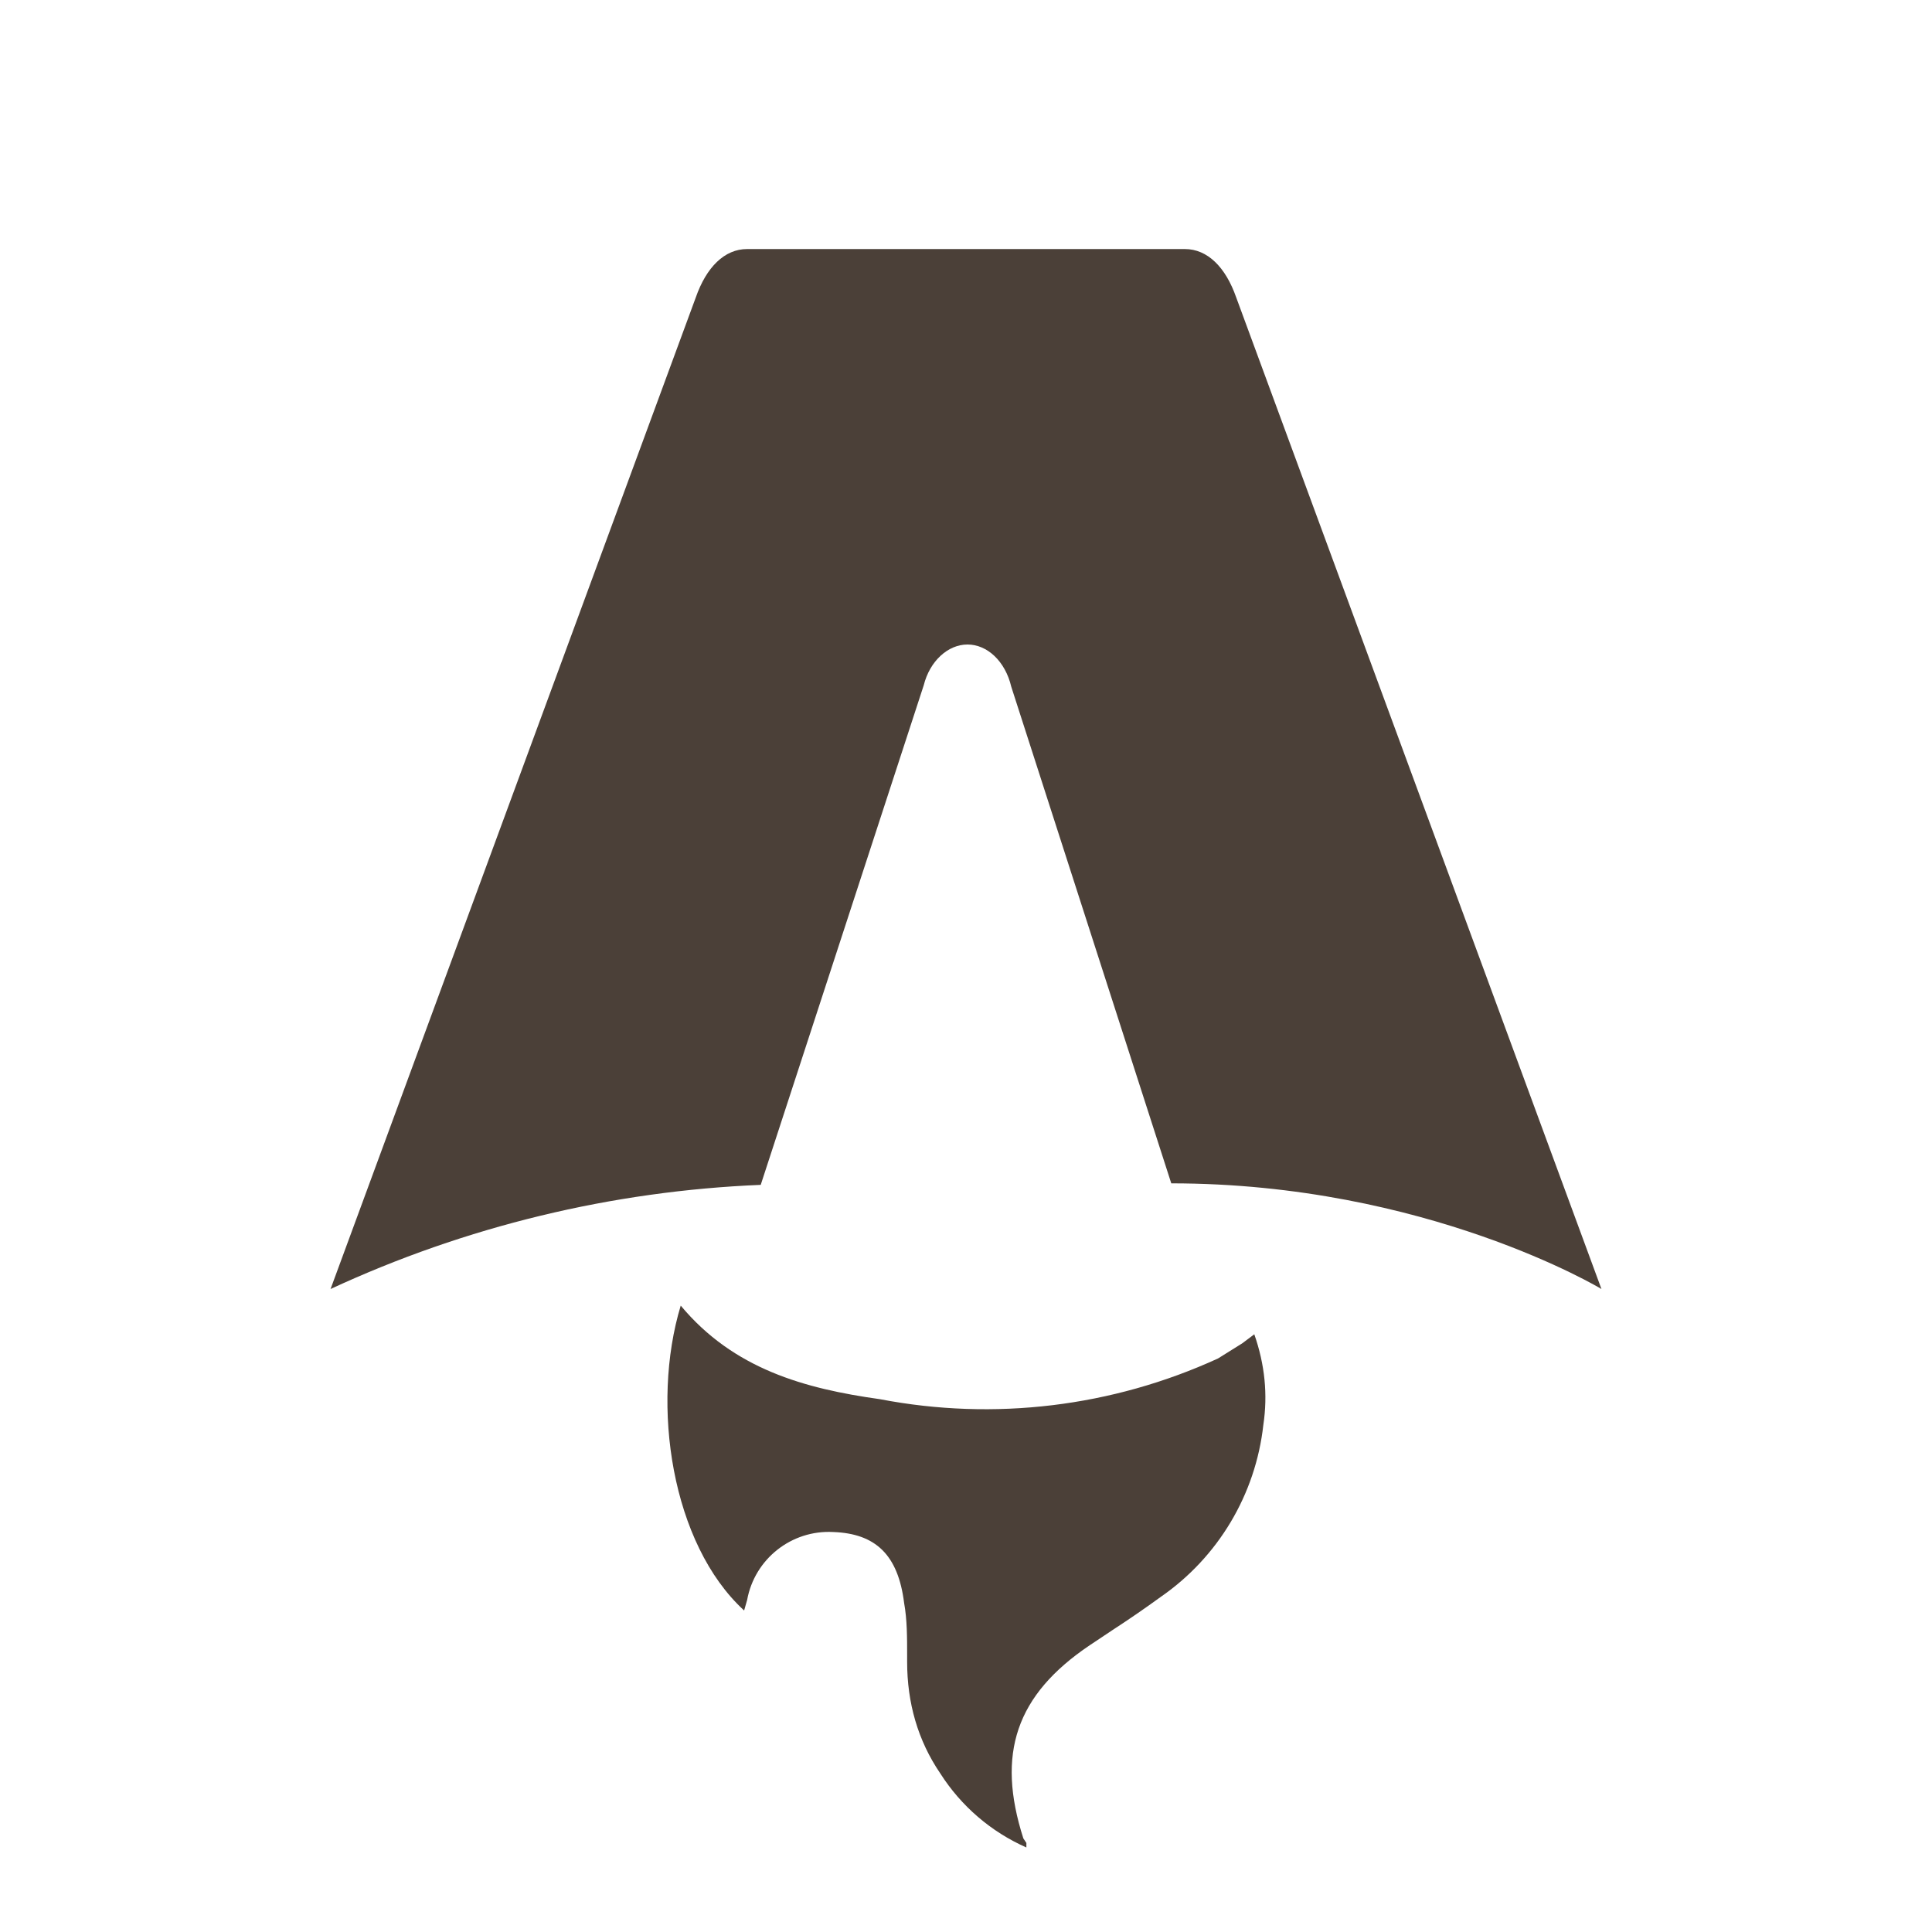
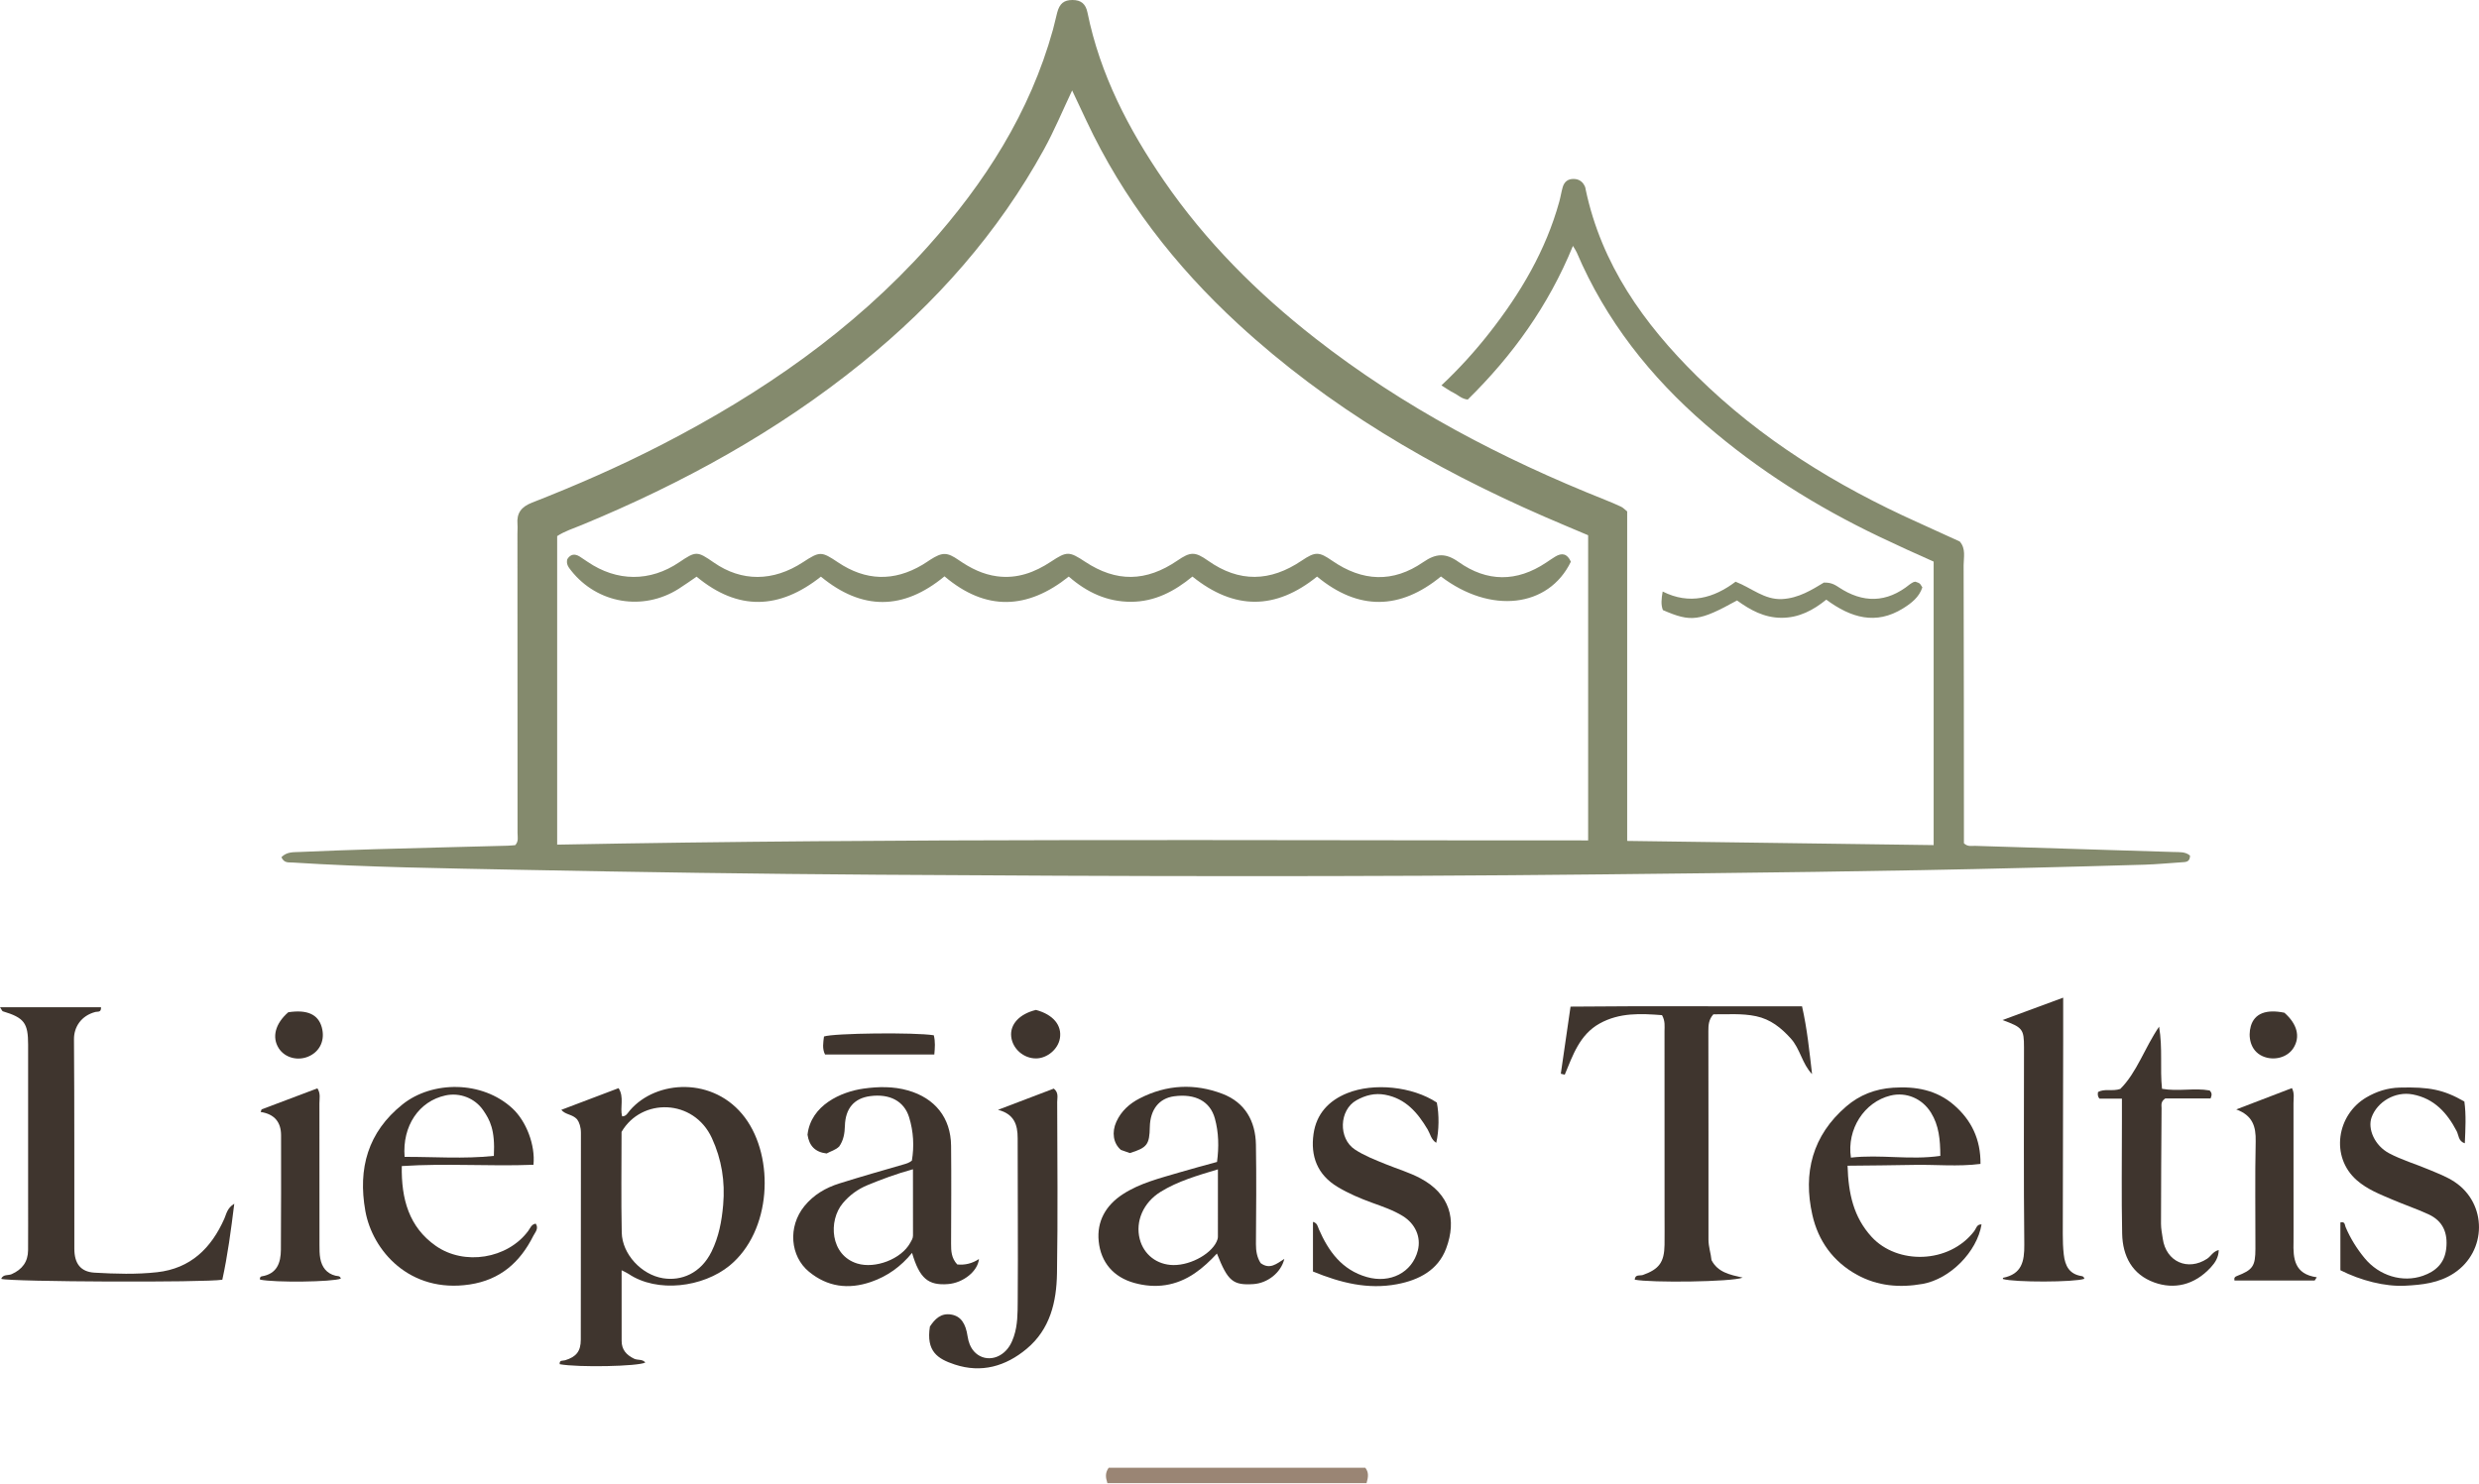
- <svg xmlns="http://www.w3.org/2000/svg" fill="none" viewBox="0 0 128 128">
-   <path d="M50.4 78.5a75.1 75.1 0 0 0-28.5 6.9l24.2-65.7c.7-2 1.9-3.2 3.4-3.2h29c1.5 0 2.7 1.2 3.4 3.2l24.2 65.7s-11.6-7-28.5-7L67 45.5c-.4-1.7-1.6-2.8-2.9-2.8-1.3 0-2.5 1.1-2.9 2.7L50.4 78.5Zm-1.1 28.2Zm-4.2-20.2c-2 6.6-.6 15.8 4.2 20.2a17.5 17.5 0 0 1 .2-.7 5.5 5.5 0 0 1 5.7-4.5c2.8.1 4.3 1.5 4.7 4.7.2 1.1.2 2.3.2 3.5v.4c0 2.7.7 5.2 2.2 7.4a13 13 0 0 0 5.7 4.9v-.3l-.2-.3c-1.8-5.6-.5-9.5 4.4-12.8l1.5-1a73 73 0 0 0 3.2-2.2 16 16 0 0 0 6.8-11.4c.3-2 .1-4-.6-6l-.8.6-1.6 1a37 37 0 0 1-22.4 2.7c-5-.7-9.7-2-13.2-6.2Z" />
-   <style>
-         path { fill: #4B4038; }
-         @media (prefers-color-scheme: dark) {
-             path { fill: #CBB79A; }
-         }
+ <svg xmlns="http://www.w3.org/2000/svg" id="Layer_1" data-name="Layer 1" viewBox="0 0 1976.72 1182.99" width="1976.72" height="1182.99">
+   <defs>
+     <style>
+       .cls-1 {
+         fill: #9a8574;
+       }
+ 
+       .cls-2 {
+         fill: #3f352e;
+       }
+ 
+       .cls-3 {
+         fill: #848a6d;
+       }
    </style>
+   </defs>
+   <path class="cls-3" d="M224.41,683.7c4.28-4.41,9.53-3.94,14.41-4.15,19.88-.85,39.76-1.62,59.65-2.2,35.44-1.02,70.88-1.86,106.32-2.8,2.13-.06,4.25-.32,6.06-.46,2.86-3.12,1.83-6.53,1.83-9.66.01-79.6-.04-159.2-.08-238.8,0-2.53.23-5.08.02-7.6-.72-8.83,3.1-13.79,11.51-17.08,35.34-13.83,70.09-29.02,103.86-46.43,79.37-40.92,151.96-91.03,211.87-157.9,45.33-50.6,81.42-106.79,99.78-173.06,1.25-4.51,2.16-9.11,3.38-13.63C844.95,2.76,848.42,0,855.19,0c6.67,0,10.51,2.92,11.96,10.06,10.06,49.4,32.79,93.1,61,134.16,33.24,48.39,74.33,89.43,120.46,125.51,70.33,55.01,148.52,95.97,231.17,128.91,4.35,1.73,8.69,3.54,12.91,5.55,1.6.76,2.87,2.2,4.8,3.72v262.82c81.89,1.12,162.71,2.22,244.37,3.34v-226.13c-14.18-6.25-28.89-12.99-43.47-19.95-49.85-23.8-96.23-52.93-138.07-89.08-44.38-38.35-79.95-83.36-103.09-137.65-.55-1.3-1.42-2.46-2.99-5.13-19.5,47.73-48.33,87.68-83.88,122.57-4.91-.53-7.73-3.66-11.24-5.37-3.16-1.54-6.04-3.66-9.74-5.95,14.25-13.38,26.78-27.26,38.32-41.97,24.73-31.53,44.87-65.56,55.64-104.54,1.06-3.82,1.64-7.78,2.74-11.58,1.24-4.27,4.13-6.65,8.78-6.56,4.52.08,7.43,2.41,9.11,6.45.27.65.3,1.41.45,2.12,12.61,59.63,46.27,106.87,88.6,148.65,51.06,50.4,111.15,87.46,176.29,116.75,11.2,5.03,22.34,10.18,33.37,15.21,5.04,5.79,3.07,12.61,3.09,18.92.19,71.64.19,143.28.24,214.92,0,2.48,0,4.96,0,6.85,3.05,2.96,6.09,1.98,8.87,2.07,52.79,1.66,105.58,3.24,158.37,4.9,4.54.14,9.36-.36,13.05,2.87-.04,5.39-3.6,5.12-6.84,5.34-9.74.64-19.48,1.59-29.23,1.9-31.09.97-62.19,1.72-93.29,2.51-113.2,2.87-226.43,4-339.66,5.23-192.49,2.09-384.97,1.59-577.45.27-95.15-.65-190.3-2.01-285.43-3.93-60.38-1.22-120.79-1.96-181.1-5.8-3.13-.2-6.72.66-8.89-4.22ZM854.91,72.14c-7.97,16.93-14.35,32.23-22.34,46.78-36.74,66.9-86.32,122.81-145.41,170.63-67.67,54.77-143.13,96.1-223.34,129.22-6.64,2.74-13.55,4.9-19.54,8.83v246.1c274.31-5.24,547.96-3.28,822.08-3.38v-243.4c-12.05-5.12-23.69-9.95-35.24-14.99-89.02-38.8-171.94-87.31-243.76-153.45-50.51-46.52-91.84-99.9-121.12-162.27-3.51-7.47-7.03-14.93-11.33-24.07Z" />
+   <path class="cls-2" d="M495.67,1013.17c0,19.62-.04,38.03.02,56.45.02,6.93,3.78,11.1,9.91,14.09,2.94,1.43,6.65.15,8.97,3.04-5.44,3.13-53.54,4.08-68.28,1.36-.37-3.56,2.43-2.56,4.31-3.14,8.91-2.73,12.5-7.15,12.51-16.45.08-54.96,0-109.93.11-164.89,0-4.6-1.25-8.42-3.06-10.85-3.9-4.22-9.1-3.43-12.58-7.55,15.51-5.88,30.38-11.51,45.66-17.31,4.68,7.29.93,15.16,2.83,22.5,3.22.1,4.53-2.8,6.18-4.73,21.05-24.6,67.31-27.09,91.78,5.74,23.86,32.02,21.16,90.64-12.24,118.02-21.16,17.34-57.71,22.08-80.66,6.58-1.16-.79-2.5-1.32-5.46-2.86ZM495.62,902.8c0,26.94-.41,53.65.15,80.34.36,17.09,15.62,33.61,32.97,36.41,14.38,2.32,30.02-3.74,38.65-21.28,5.78-11.75,8.11-24.15,9.25-37.21,1.64-18.74-1.19-36.28-8.98-53.27-14.48-31.56-56.13-32.31-72.03-4.99Z" />
+   <path class="cls-2" d="M1244.57,856.41c2.5-17.26,5.01-34.52,7.76-53.51,61.37-.6,122.67-.11,184.59-.24,4.1,17.98,5.87,35.92,7.99,54.07-7.94-8.2-9.41-20.08-16.97-28.44-7.68-8.5-16.11-15.29-27.62-17.74-11.46-2.44-22.95-1.36-34.08-1.53-3.86,4.25-4.02,8.88-4.01,13.55.05,55.36.15,110.73.08,166.09,0,5.88,1.98,11.32,2.41,16.41,5.04,9.73,14.38,11.61,24.86,13.99-8.75,3.5-73.51,4.17-86.06,1.62.25-4.53,4.31-2.96,6.52-3.75,12.85-4.59,17.04-10.13,17.24-24.03.11-7.24.02-14.47.02-21.71,0-49.58,0-99.15-.04-148.73,0-3.91.68-7.96-1.99-12.76-16.78-1.28-33.82-2.2-49.75,6.67-15.92,8.86-21.33,25.23-27.81,40.81-1.04-.26-2.09-.51-3.13-.77Z" />
+   <path class="cls-2" d="M0,803.4h80.54c.24,4.36-2.63,3.27-4.47,3.75-11.14,2.91-17.15,11.8-17.08,21.79.42,55.71.19,111.42.29,167.13.02,11.73,5.01,18.39,16.14,19.03,16.58.94,33.3,1.49,49.86-.36,26.67-2.97,43.15-19.12,53.62-42.75,1.64-3.71,2.14-8.32,7.91-11.89-2.65,21.43-5.29,41.23-9.53,60.62-13.28,2.36-168.73,1.73-176.33-.68,1.56-3.87,5.6-2.54,8.28-3.73,8.54-3.8,13.1-9.89,13.16-19.19.09-13.02.03-26.05.03-39.07,0-41.6,0-83.21,0-124.81,0-17.36-3.15-21.47-20.19-26.62-.5-.15-.77-1.09-2.21-3.24Z" />
+   <path class="cls-2" d="M763.33,1008.55q9.33.93,17.27-4.33c-.88,9.65-12.44,19.02-24.65,19.98-15.88,1.25-22.73-4.58-28.69-24.88-8.89,10.91-19.68,18.67-32.75,23.16-17.97,6.18-34.65,4.02-49.46-8.15-14.88-12.22-17.1-35.77-3.6-52.37,7.29-8.96,16.91-14.59,27.72-17.99,17.09-5.37,34.33-10.3,51.54-15.27,2.12-.61,4.14-1.17,6.41-2.97,1.92-11.38,1.33-23.14-2.2-34.57-4-12.96-15.52-18.95-31.09-16.87-12.72,1.7-19.73,9.75-20.12,23.74-.17,5.93-1.08,11.46-4.53,16.4-2.92,2.9-6.86,3.81-10.02,5.6-9.19-1.07-13.92-6.09-15.26-14.95,2.64-23.63,26.84-34.3,44.71-36.8,11.64-1.63,23.72-1.87,35.44,1.48,21.54,6.17,34.1,21.82,34.33,44.08.28,26.02.08,52.04,0,78.05-.02,5.86.18,11.57,4.93,16.66ZM727.97,932.62c-13.57,3.74-24.88,8-36.08,12.6-7.82,3.21-14.44,8.04-19.83,14.46-11.78,14.02-10.06,41.5,11.5,48.12,14.25,4.38,34.99-3.43,42.2-16.4,1.03-1.85,2.26-3.59,2.25-5.93-.06-17.24-.03-34.49-.03-52.85Z" />
+   <path class="cls-2" d="M900.92,919.69c-2.34-.83-5.03-1.77-7.12-2.51-6.17-5.24-7.39-14.1-3.67-22.37,3.89-8.63,10.49-14.55,18.73-18.77,21.41-10.97,43.72-12.06,65.89-3.6,18.02,6.88,26.39,21.76,26.71,40.6.46,26.4.18,52.81.01,79.21-.03,5.57.83,10.67,3.76,15.22,7.35,5.48,12.88.41,18.87-3.35-2.57,10.9-13.32,19.38-24.7,20.1-16.28,1.03-20.35-2.36-29.03-24.38-5.42,5.84-11.08,11.2-17.6,15.67-14.93,10.23-31.28,12.5-48.3,7.78-16.51-4.58-26.66-16.31-28.38-33.19-1.62-15.86,5.57-28.64,19.08-37.47,13.77-9.01,29.59-12.8,45.06-17.42,9.94-2.97,19.99-5.59,30.21-8.43,1.58-11.98,1.36-23.4-1.7-34.6-3.76-13.77-15.6-20.06-32.57-17.76-11.96,1.62-19.05,10.62-19.32,24.54-.27,13.97-2.16,16.48-15.95,20.74ZM971.16,932.69c-16.47,4.96-31.91,9.4-45.7,17.92-13.86,8.57-20.27,23.62-16.64,37.7,3.19,12.39,13.73,20.55,26.75,20.72,14.63.19,32-9.93,35.26-20.56.21-.68.31-1.42.31-2.13.02-17.59.01-35.18.01-53.64Z" />
+   <path class="cls-2" d="M425.39,929.04c-35.16,1.37-69.79-1.3-105.01,1.03-.47,26.18,5.7,48.64,27.09,63.64,22.73,15.94,57.19,10.37,73.71-11.88,1.68-2.26,2.46-5.26,5.98-5.85,2.72,3.9-.62,7.18-1.92,9.79-10.53,21.07-26.35,35.09-50.72,38.75-48,7.22-77.59-27.17-83.2-58.64-6.06-33.99,2.08-62.93,29.61-84.98,23.7-18.99,63.61-19.16,87.73,3.23,10.95,10.17,18.31,29.17,16.72,44.89ZM393.8,921.95c1.12-21-3.27-28.72-8.42-36.29-6.67-9.79-18.72-14.4-30.13-11.93-21.19,4.58-34.56,24.36-32.63,49.01,23.52-.09,47.11,1.75,71.18-.78Z" />
+   <path class="cls-2" d="M1473.22,929.8c.66,22.43,4.86,41.08,19.14,56.7,20.39,22.3,61.73,21.74,81.89-4.57,1.59-2.08,1.97-5.58,5.81-5.3-3.65,21.88-25.08,43.56-47.05,47.44-18.16,3.21-35.75,1.79-52.24-7.27-19.1-10.5-30.95-27.07-35.61-47.7-7.61-33.62.08-63.44,27.01-86.6,10.62-9.14,23.08-13.97,37.35-14.93,18-1.21,34.65,1.78,48.51,13.77,13.93,12.05,21.4,27.42,21.19,47.01-18.11,2.31-35.73.42-53.27.79-17.25.37-34.5.44-52.72.65ZM1547.19,921.95c-.06-13.01-1.13-24.32-7.47-34.51-6.99-11.24-19.71-16.69-32.34-13.58-20.88,5.15-34.86,26.76-31.49,49.47,23.49-2.74,47.2,2.14,71.3-1.39Z" />
+   <path class="cls-2" d="M840.29,868.28c4.06,3.32,2.7,7.22,2.7,10.63.1,45.57.59,91.15-.16,136.72-.37,22.71-5.41,44.53-24.16,60.19-16.85,14.07-36.16,19.53-57.34,12.55-13.79-4.55-22.94-10.52-19.84-30.29,3.8-5.73,8.62-11.03,17.07-9.57,7.57,1.3,11.47,7,13.01,17.49.31,2.11.86,4.24,1.65,6.22,4.64,11.72,17.87,14.75,27.44,6.42,3.95-3.44,6.15-7.78,7.79-12.68,3.05-9.09,2.99-18.59,3.06-27.83.35-43.39-.09-86.79-.04-130.19.01-10.93-2.77-19.37-15.68-22.73,14.93-5.68,29.86-11.36,44.49-16.93Z" />
+   <path class="cls-2" d="M1866.19,1013.15v-38.1c3.82-.93,3.37,1.83,4.16,3.69,3.8,9,8.96,17.24,15.15,24.76,11.57,14.08,30.26,19.82,46.59,14.06,10.08-3.55,17.15-9.98,18.48-21.5,1.45-12.54-2.49-22.2-14.21-27.55-9.44-4.31-19.3-7.68-28.85-11.75-9.89-4.21-19.91-8.1-28.23-15.38-21.27-18.63-16.05-52.18,7.63-66.07,8.18-4.8,16.91-7.59,26.62-7.84,23.45-.61,34.88,1.57,51.52,11.11,1.49,10.67.87,21.73.36,33.33-5.25-1.68-4.8-6.43-6.46-9.62-7.65-14.68-17.9-26.06-35.05-29.35-14.04-2.69-28.35,5.87-32.82,18.26-3.33,9.24,2.45,22.52,13.87,28.61,10.19,5.43,21.31,8.62,31.89,13.11,6.95,2.95,14.03,5.54,20.4,9.76,26.18,17.38,25.85,55.41-.38,72.77-12.05,7.97-25.5,9.36-39.13,10.06-15.9.81-35.23-4.11-51.56-12.37Z" />
+   <path class="cls-2" d="M1645.15,795.73c0,12.31.02,23.45,0,34.6-.11,51.33-.25,102.66-.31,153.99,0,5.4.16,10.78.77,16.2,1.04,9.21,4.44,15.83,14.41,17.33,1.2.18,1.78,1.01,2,2.14-7.76,2.81-56.12,2.92-64.98.14.06-.32.08-.91.2-.94,14.82-2.96,17.06-12.97,16.91-26.39-.58-52.41-.23-104.83-.24-157.24,0-14.69-.97-16.04-17.15-21.95,16.76-6.19,31.7-11.71,48.4-17.87Z" />
+   <path class="cls-2" d="M1046.94,1014.19v-39.62c3.61,1,3.72,3.65,4.69,5.85,7.74,17.69,18.34,32.43,38.21,38.15,18.66,5.37,36.2-3.55,40.71-21.14,2.74-10.68-1.94-21.29-11.98-27.5-7.7-4.75-16.22-7.59-24.62-10.65-9.45-3.44-18.63-7.35-27.27-12.51-16.23-9.7-21.84-24.58-19.27-42.44,2.28-15.82,11.99-26.4,26.8-32.39,21.15-8.55,52.04-5.38,71.48,7.46,1.95,9.52,1.82,22.5-.46,32.12-4.11-2.57-4.76-7.13-6.81-10.58-7.96-13.43-17.55-24.7-33.93-27.75-8.18-1.53-15.66.37-22.83,4.37-13.94,7.77-14.65,30.58-1.2,39.36,7.6,4.96,16,8.18,24.32,11.58,9.3,3.8,19.08,6.66,27.88,11.36,23.33,12.46,29.14,32.8,20.49,55.92-6.41,17.13-21.42,25.17-39.2,28.52-23.29,4.38-44.89-1.07-67-10.12Z" />
+   <path class="cls-2" d="M1692,876.3h-17.88c-1.74-2.06-1.36-3.5-1.22-5.23,5.18-3.02,11.28-.36,17.78-2.52,13.22-13.12,19.1-32.15,30.95-49.69,2.97,17.58.6,33.35,2.33,49.59,12.94,2.28,25.99-.88,37.95,1.32,2.22,2.21,1.73,3.88.76,6.39h-36.13c-3.86,2.61-2.92,5.4-2.94,7.78-.23,30.75-.41,61.5-.44,92.24,0,3.94.84,7.89,1.4,11.82,2.6,18.37,19.99,26.11,35.42,15.96,2.99-1.97,4.51-5.71,9.2-6.93-.11,5.86-2.79,9.99-6.26,13.78-13.23,14.44-29.48,17.73-45.08,12.12-17.67-6.36-25.29-21.03-25.66-38.89-.62-29.65-.18-59.33-.19-89,0-5.72,0-11.44,0-18.75Z" />
+   <path class="cls-2" d="M253.1,868.07c2.7,4.18,1.59,8.24,1.6,12.06.08,37.62.02,75.25.05,112.87,0,3.6-.02,7.28.64,10.8,1.28,6.86,4.96,11.91,12.11,13.72,1.63.41,3.74-.1,4.26,2.33-6.76,2.71-52.71,3.27-64.34.79-.6-1.31.34-2.46,1.15-2.59,12.34-1.93,15.33-10.83,15.41-21.29.23-30.39.15-60.77.14-91.16,0-10.34-5-16.95-16.29-18.68.26-.69.52-1.38.78-2.06,14.83-5.6,29.66-11.19,44.48-16.78Z" />
+   <path class="cls-2" d="M1845.72,1021.35h-63.99c-.43-2.27.36-2.97,1.95-3.59,12.66-4.89,14.73-7.85,14.76-21.7.07-28.57-.42-57.15.21-85.71.26-11.95-2.45-20.64-15.5-25.46,14.71-5.64,29.42-11.27,44.4-17.01,2.18,4.17,1.24,8.17,1.25,11.98.09,34,.05,67.99.04,101.99,0,2.89.06,5.79-.02,8.68-.36,13.27.59,25.75,18.55,28.23-.55.86-1.1,1.72-1.66,2.58Z" />
+   <path class="cls-3" d="M1383.93,463.98c13.02,5.11,23.06,14.55,37.08,13.84,13.22-.67,23.84-7.45,33.32-13.14,5.49-.17,8.58,1.56,11.63,3.59,19.45,12.99,38.43,12.76,56.85-2.16.83-.67,1.81-1.17,2.74-1.7.3-.17.68-.2,1.65-.46.82.32,2.25.64,3.38,1.4.83.56,1.26,1.7,2.28,3.16-2.53,7.81-8.79,12.67-15.49,16.81-21.55,13.33-41.34,7.57-61.12-7.03-10.27,8.32-21.71,14.54-35.81,14.48-13.8-.06-24.89-6.26-35.36-13.84-30.09,16.62-36.58,17.47-59.11,7.68-1.68-4.31-1.19-8.86-.18-14.8,21.44,10.77,40.74,5.29,58.14-7.84Z" />
+   <path class="cls-1" d="M883.03,1182.99c-1.51-4.72-1.89-8.17,1.03-12.31h204.58c2.95,3.68,2.44,7.41,1.03,12.31h-206.64Z" />
+   <path class="cls-2" d="M744.6,825.75c1.29,5.22.88,9.85.41,15.35h-87.13c-2.4-4.72-1.42-9.6-.85-14.37,7.47-2.69,72.61-3.44,87.58-.98Z" />
+   <path class="cls-2" d="M826.08,805.54c13.69,3.68,20.84,12.22,19.06,22.72-1.46,8.6-10.13,15.89-18.96,15.95-9.99.07-18.83-7.7-19.86-17.46-1.04-9.81,6.65-18.06,19.76-21.22Z" />
+   <path class="cls-2" d="M229.84,807.4c15.16-2.34,23.95,1.72,26.76,12.03,2.64,9.71-1.08,18.54-9.58,22.76-8.93,4.43-19.75,1.76-24.76-6.11-5.57-8.75-2.84-19.59,7.59-28.68Z" />
+   <path class="cls-2" d="M1821.55,807.77c10.24,9.01,12.85,19.19,7.21,28.13-4.93,7.82-15.96,10.44-24.69,6.5-9.96-4.5-11.63-15.86-9.3-23.93,2.95-10.19,12.36-13.68,26.78-10.7Z" />
+   <path class="cls-3" d="M1252.58,448.03c-17.72,36.66-63.99,42.01-103.59,11.77-32.4,26.58-65.64,27.5-98.78.08-33,26.68-65.95,26.89-99.38-.01-14.23,11.74-30.02,20.1-48.96,20.13-18.96.03-35.09-7.41-49.64-20.12-32.9,26.28-66.1,27.8-99.1-.19-32.93,27.22-65.78,27.27-98.55.25-33.06,26.2-66,27.51-99.13.02-4.89,3.32-9.51,6.67-14.34,9.72-28.54,18-64.88,11.76-85.71-14.59-2.07-2.62-4.08-5.14-3.05-9.06,2.43-3.94,5.8-4.68,9.91-2.11,2.14,1.34,4.22,2.78,6.3,4.2,23.37,15.93,49.83,16.06,73.05.34,13.34-9.03,14.29-9.02,27.63.25,22.13,15.38,47.2,15.29,71.02-.27,13.5-8.82,14.68-8.79,27.97.11,22.01,14.76,44.45,15.47,67.29,1.95,2.18-1.29,4.24-2.76,6.37-4.12,9.58-6.1,13.35-6.04,22.59.36,9.31,6.44,19.2,11.43,30.63,12.93,15.98,2.1,29.91-3.09,42.94-11.7,12.62-8.33,14.46-8.35,27.15.05,24.91,16.47,48.62,16.18,73.67-.92,10.31-7.04,13.92-7.3,24.38.09,24.95,17.64,49.68,16.84,74.6.05,11-7.41,13.88-7.28,24.36-.03,24.22,16.76,48.6,17.76,72.65,1.15,10.28-7.1,17.94-7.41,28.19-.14,22.74,16.11,46.39,16.15,69.77.55,2.4-1.6,4.78-3.26,7.24-4.76,5.32-3.25,9.58-2.58,12.52,4Z" />
</svg>
